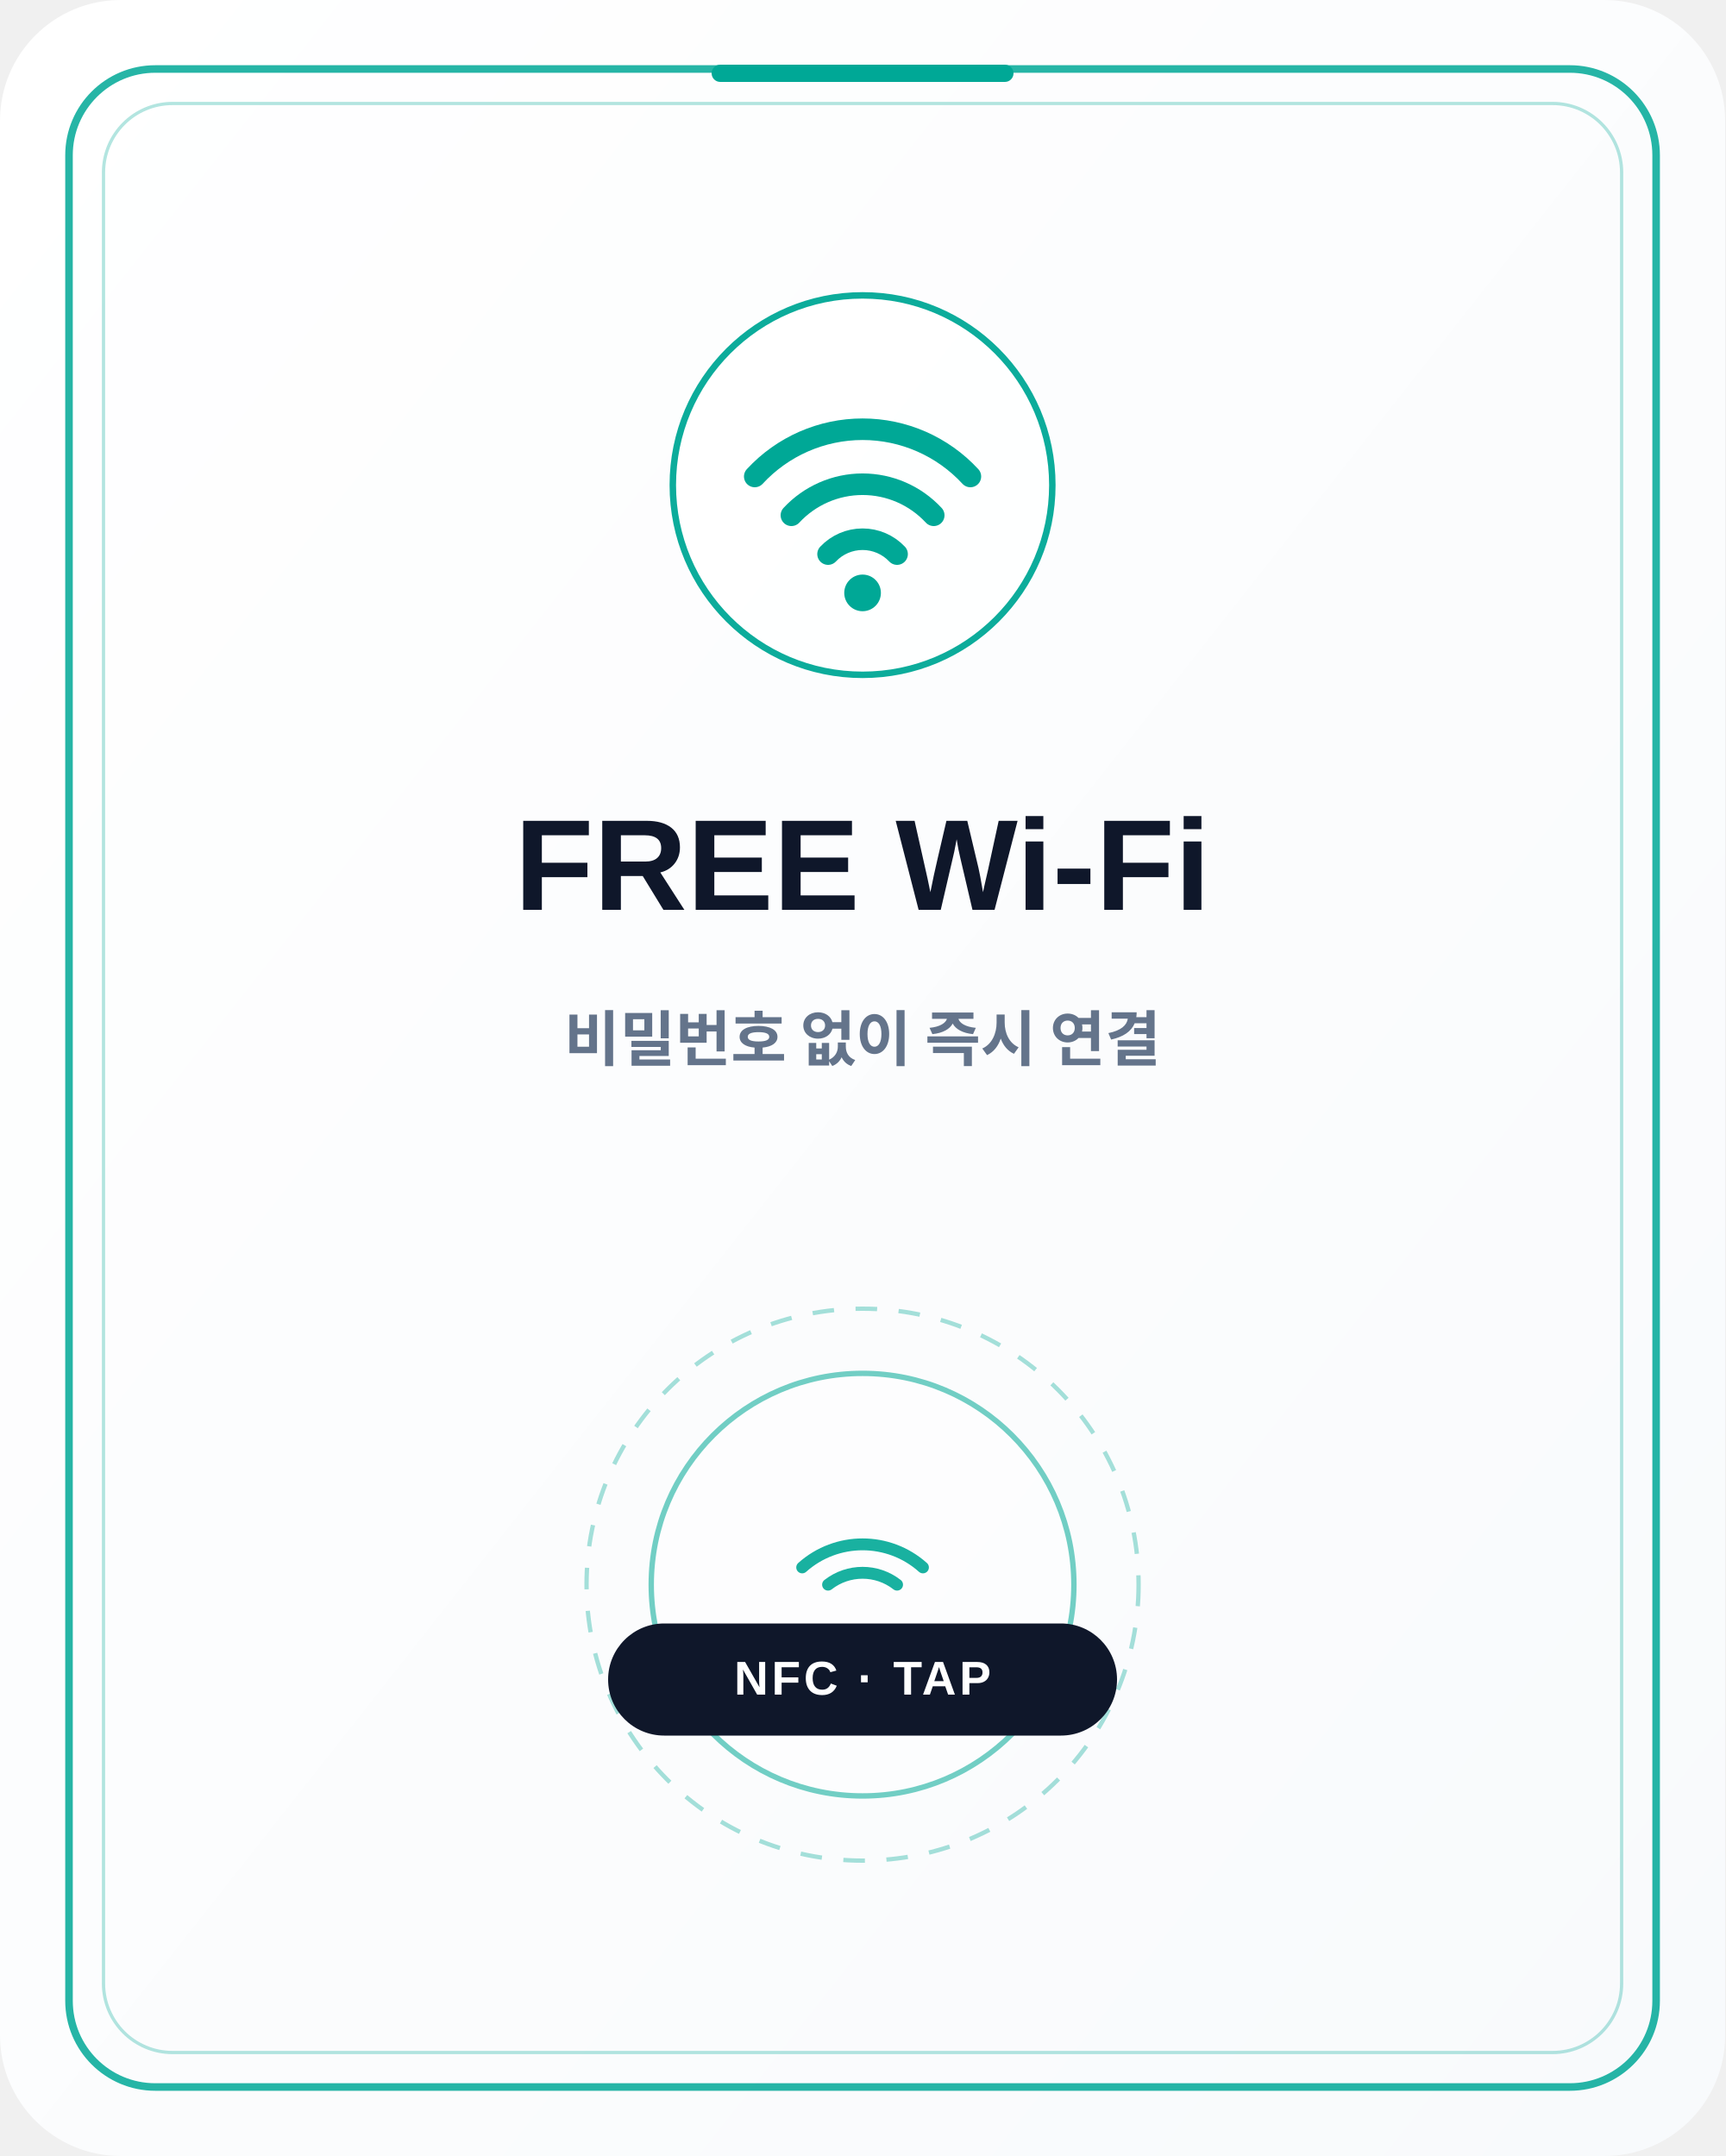
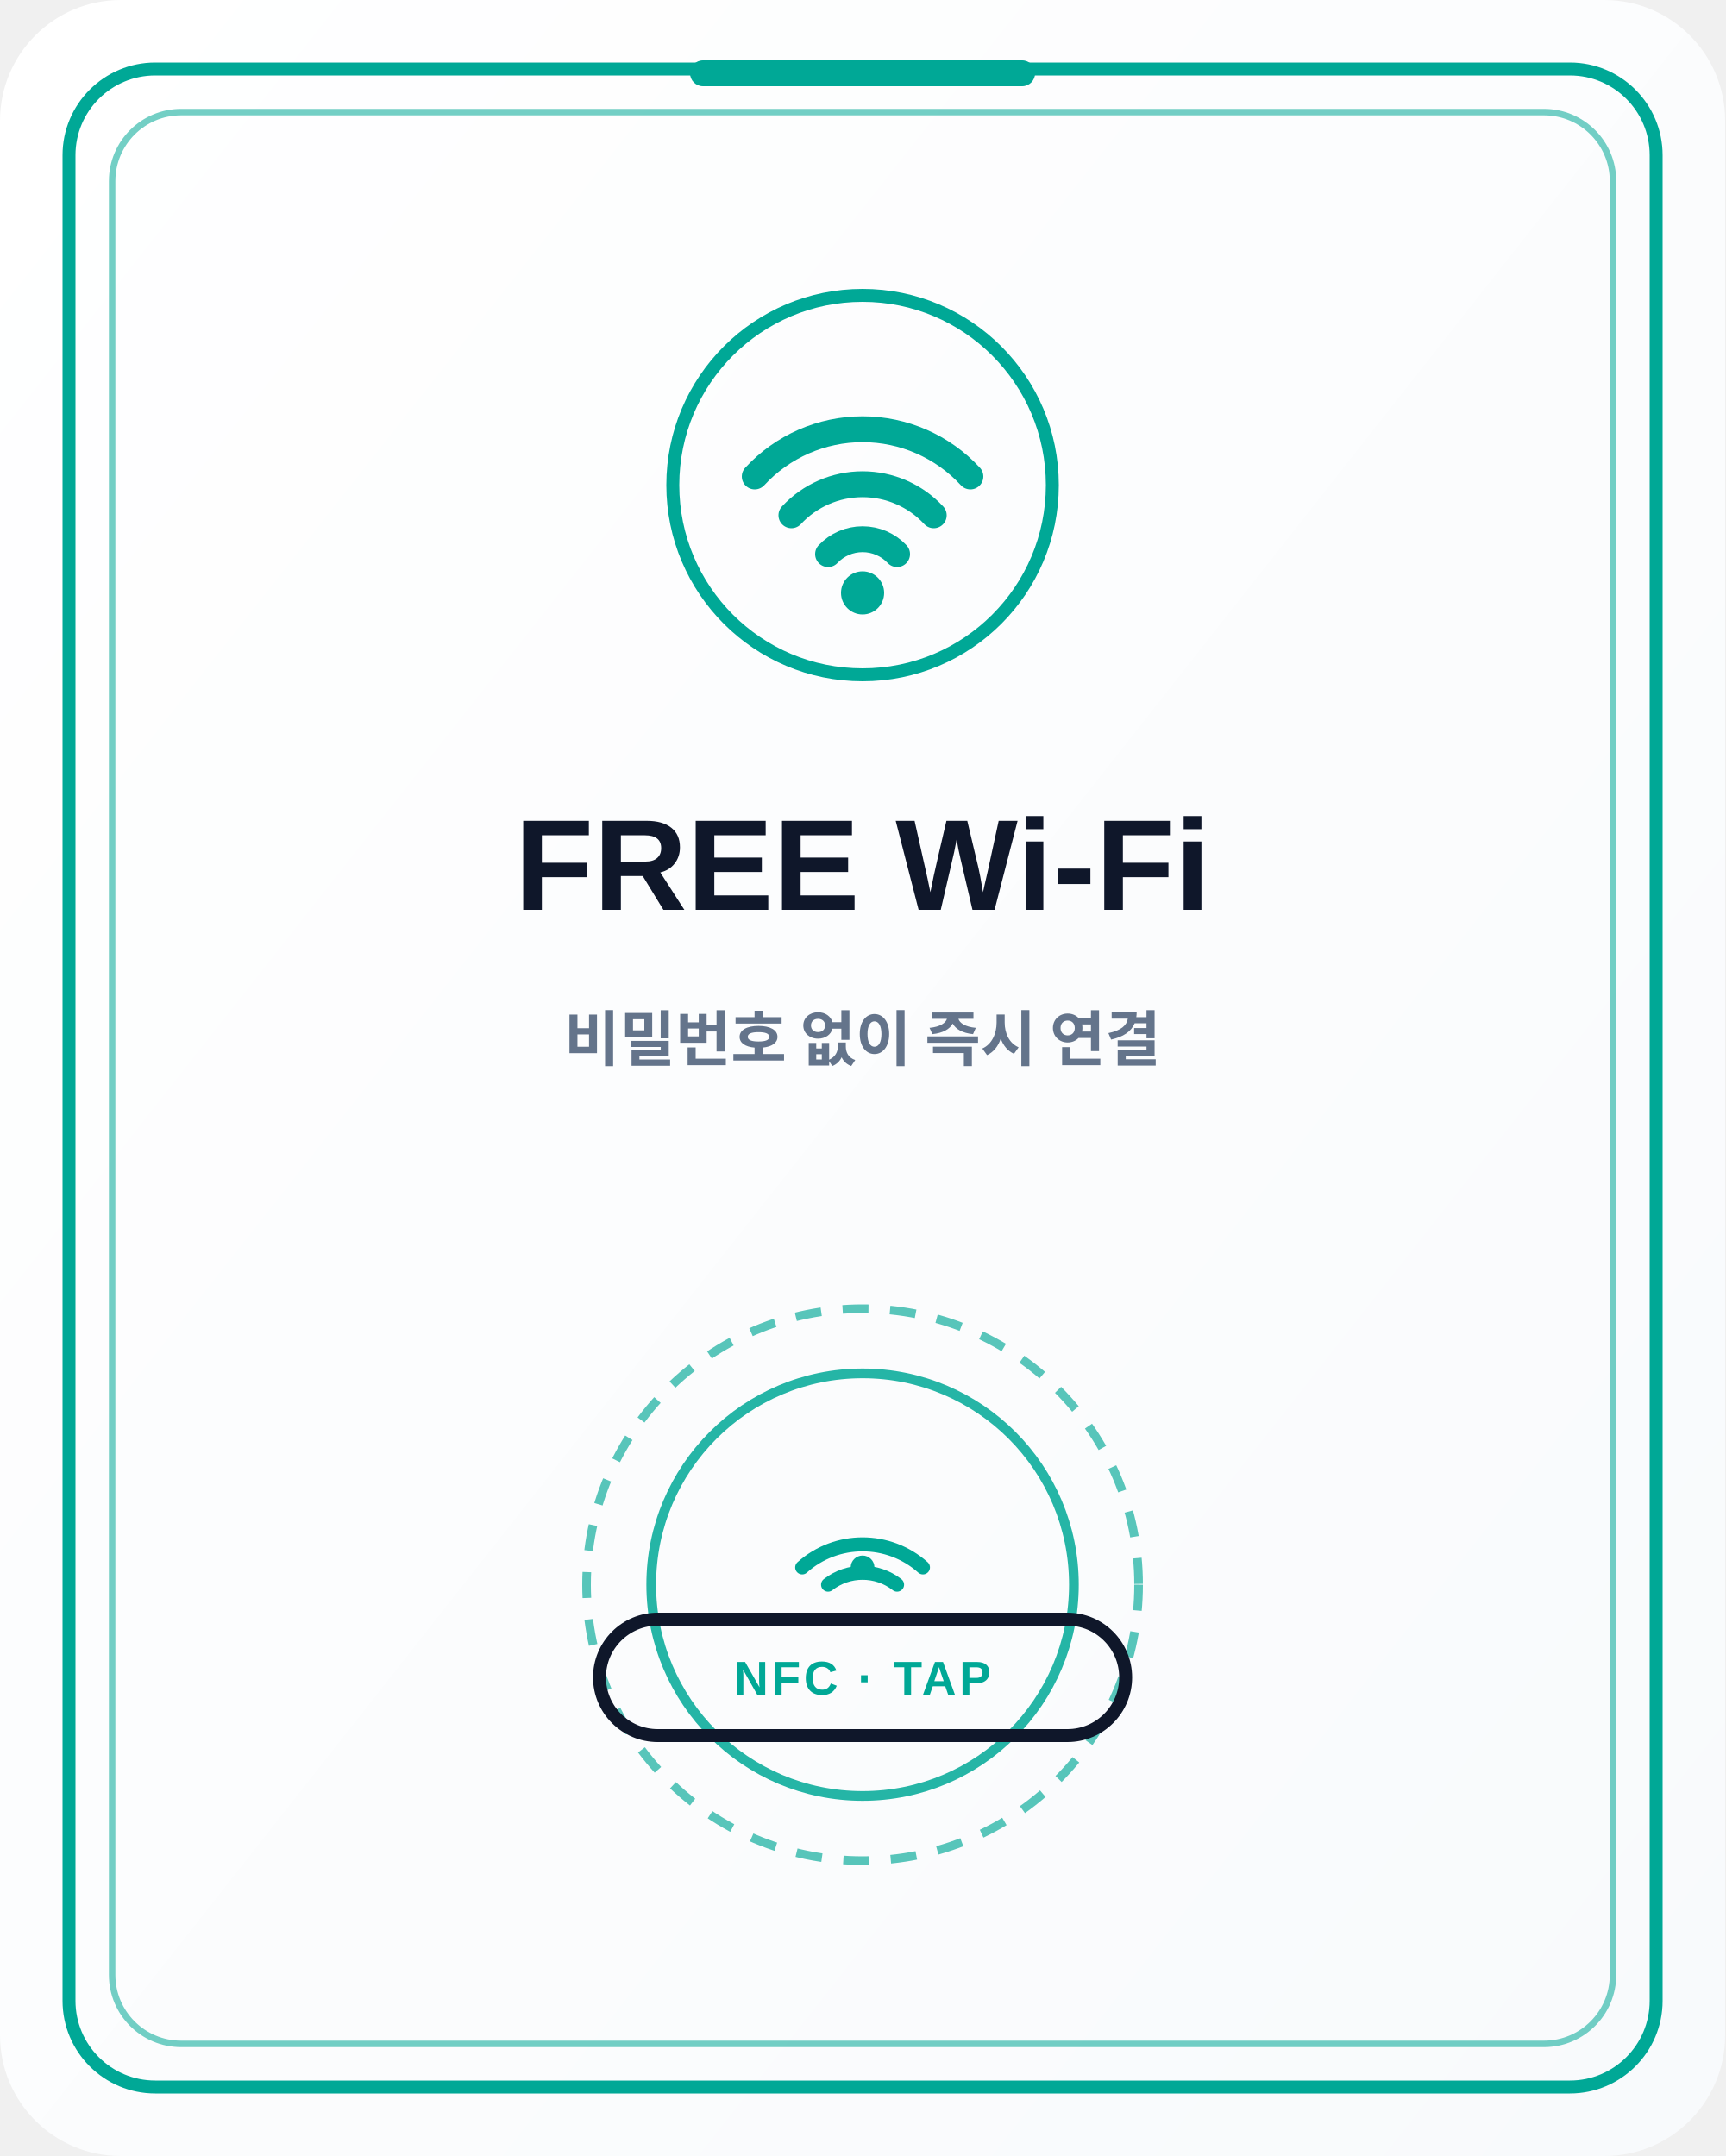
<svg xmlns="http://www.w3.org/2000/svg" width="240" height="300" viewBox="0 0 800 1000">
  <defs>
    <linearGradient id="bg-04" x1="0%" y1="0%" x2="100%" y2="100%">
      <stop offset="0%" stop-color="#FFFFFF" />
      <stop offset="100%" stop-color="#F8FAFC" />
    </linearGradient>
    <linearGradient id="acc-04" x1="0%" y1="0%" x2="100%" y2="100%">
      <stop offset="0%" stop-color="#00A896" />
      <stop offset="100%" stop-color="#0F766E" />
    </linearGradient>
    <radialGradient id="glow-04" cx="50%" cy="50%" r="50%">
      <stop offset="0%" stop-color="#0F766E" stop-opacity="0.28" />
      <stop offset="100%" stop-color="#0F766E" stop-opacity="0" />
    </radialGradient>
    <clipPath id="clip-04">
      <rect width="800" height="1000" rx="56" />
    </clipPath>
  </defs>
  <g clip-path="url(#clip-04)">
    <rect width="800" height="1000" rx="56" fill="url(#bg-04)" />
-     <rect x="32" y="32" width="736" height="936" rx="40" fill="none" stroke="#00A896" stroke-width="3.5" opacity="0.85" />
-     <rect x="48" y="48" width="704" height="904" rx="32" fill="none" stroke="#00A896" stroke-width="1.5" opacity="0.3" />
-     <rect x="330" y="30" width="140" height="8" rx="4" fill="#00A896" />
-     <circle cx="400" cy="225" r="88" fill="rgba(255,255,255,0.85)" stroke="#00A896" stroke-width="3" opacity="0.95" />
-     <g fill="none" stroke="#00A896" stroke-width="10" stroke-linecap="round">
+     <rect x="32" y="32" width="736" height="936" rx="40" fill="none" stroke="#00A896" stroke-width="6" />
+     <rect x="52" y="52" width="696" height="896" rx="32" fill="none" stroke="#00A896" stroke-width="3" opacity="0.55" />
+     <rect x="320" y="28" width="160" height="12" rx="6" fill="#00A896" />
+     <circle cx="400" cy="225" r="88" fill="none" stroke="#00A896" stroke-width="6" />
+     <g fill="none" stroke="#00A896" stroke-width="12" stroke-linecap="round">
      <path d="M 350 221 A 68 68 0 0 1 450 221" />
      <path d="M 367 239 A 45 45 0 0 1 433 239" />
      <path d="M 384 257 A 22 22 0 0 1 416 257" />
    </g>
-     <circle cx="400" cy="275" r="8.5" fill="#00A896" />
-     <circle cx="400" cy="735" r="128" fill="none" stroke="#00A896" stroke-width="2" stroke-dasharray="10 10" opacity="0.35" />
-     <circle cx="400" cy="735" r="98" fill="rgba(255,255,255,0.72)" stroke="#00A896" stroke-width="2.5" opacity="0.55" />
-     <g fill="none" stroke="#00A896" stroke-width="5.5" stroke-linecap="round" opacity="0.9">
+     <circle cx="400" cy="275" r="10" fill="#00A896" />
+     <circle cx="400" cy="735" r="128" fill="none" stroke="#00A896" stroke-width="4" stroke-dasharray="12 10" opacity="0.65" />
+     <circle cx="400" cy="735" r="98" fill="none" stroke="#00A896" stroke-width="4.5" opacity="0.85" />
+     <g fill="none" stroke="#00A896" stroke-width="6.5" stroke-linecap="round">
      <path d="M 382 701 A 26 26 0 0 1 382 733" transform="rotate(-90 400 717)" />
      <path d="M 390 689 A 42 42 0 0 1 390 745" transform="rotate(-90 400 717)" />
    </g>
-     <rect x="282" y="753" width="236" height="52" rx="26" fill="#0F172A" />
-     <text x="400" y="786" text-anchor="middle" font-family="Outfit, Arial, sans-serif" font-size="22" font-weight="800" letter-spacing="1.5" fill="#FFFFFF">NFC · TAP</text>
+     <circle cx="400" cy="727" r="5.5" fill="#00A896" />
+     <rect x="278" y="751" width="244" height="54" rx="27" fill="none" stroke="#0F172A" stroke-width="6" />
+     <text x="400" y="786" text-anchor="middle" font-family="Outfit, Arial, sans-serif" font-size="22" font-weight="900" letter-spacing="1.5" fill="#00A896">NFC · TAP</text>
    <text x="400" y="422" text-anchor="middle" font-family="Outfit, 'Noto Sans KR', Arial, sans-serif" font-size="60" font-weight="900" fill="#0F172A">FREE Wi-Fi</text>
    <text x="400" y="492" text-anchor="middle" font-family="'Noto Sans KR', Arial, sans-serif" font-size="28" font-weight="700" fill="#64748B">비밀번호 없이 즉시 연결</text>
  </g>
</svg>
